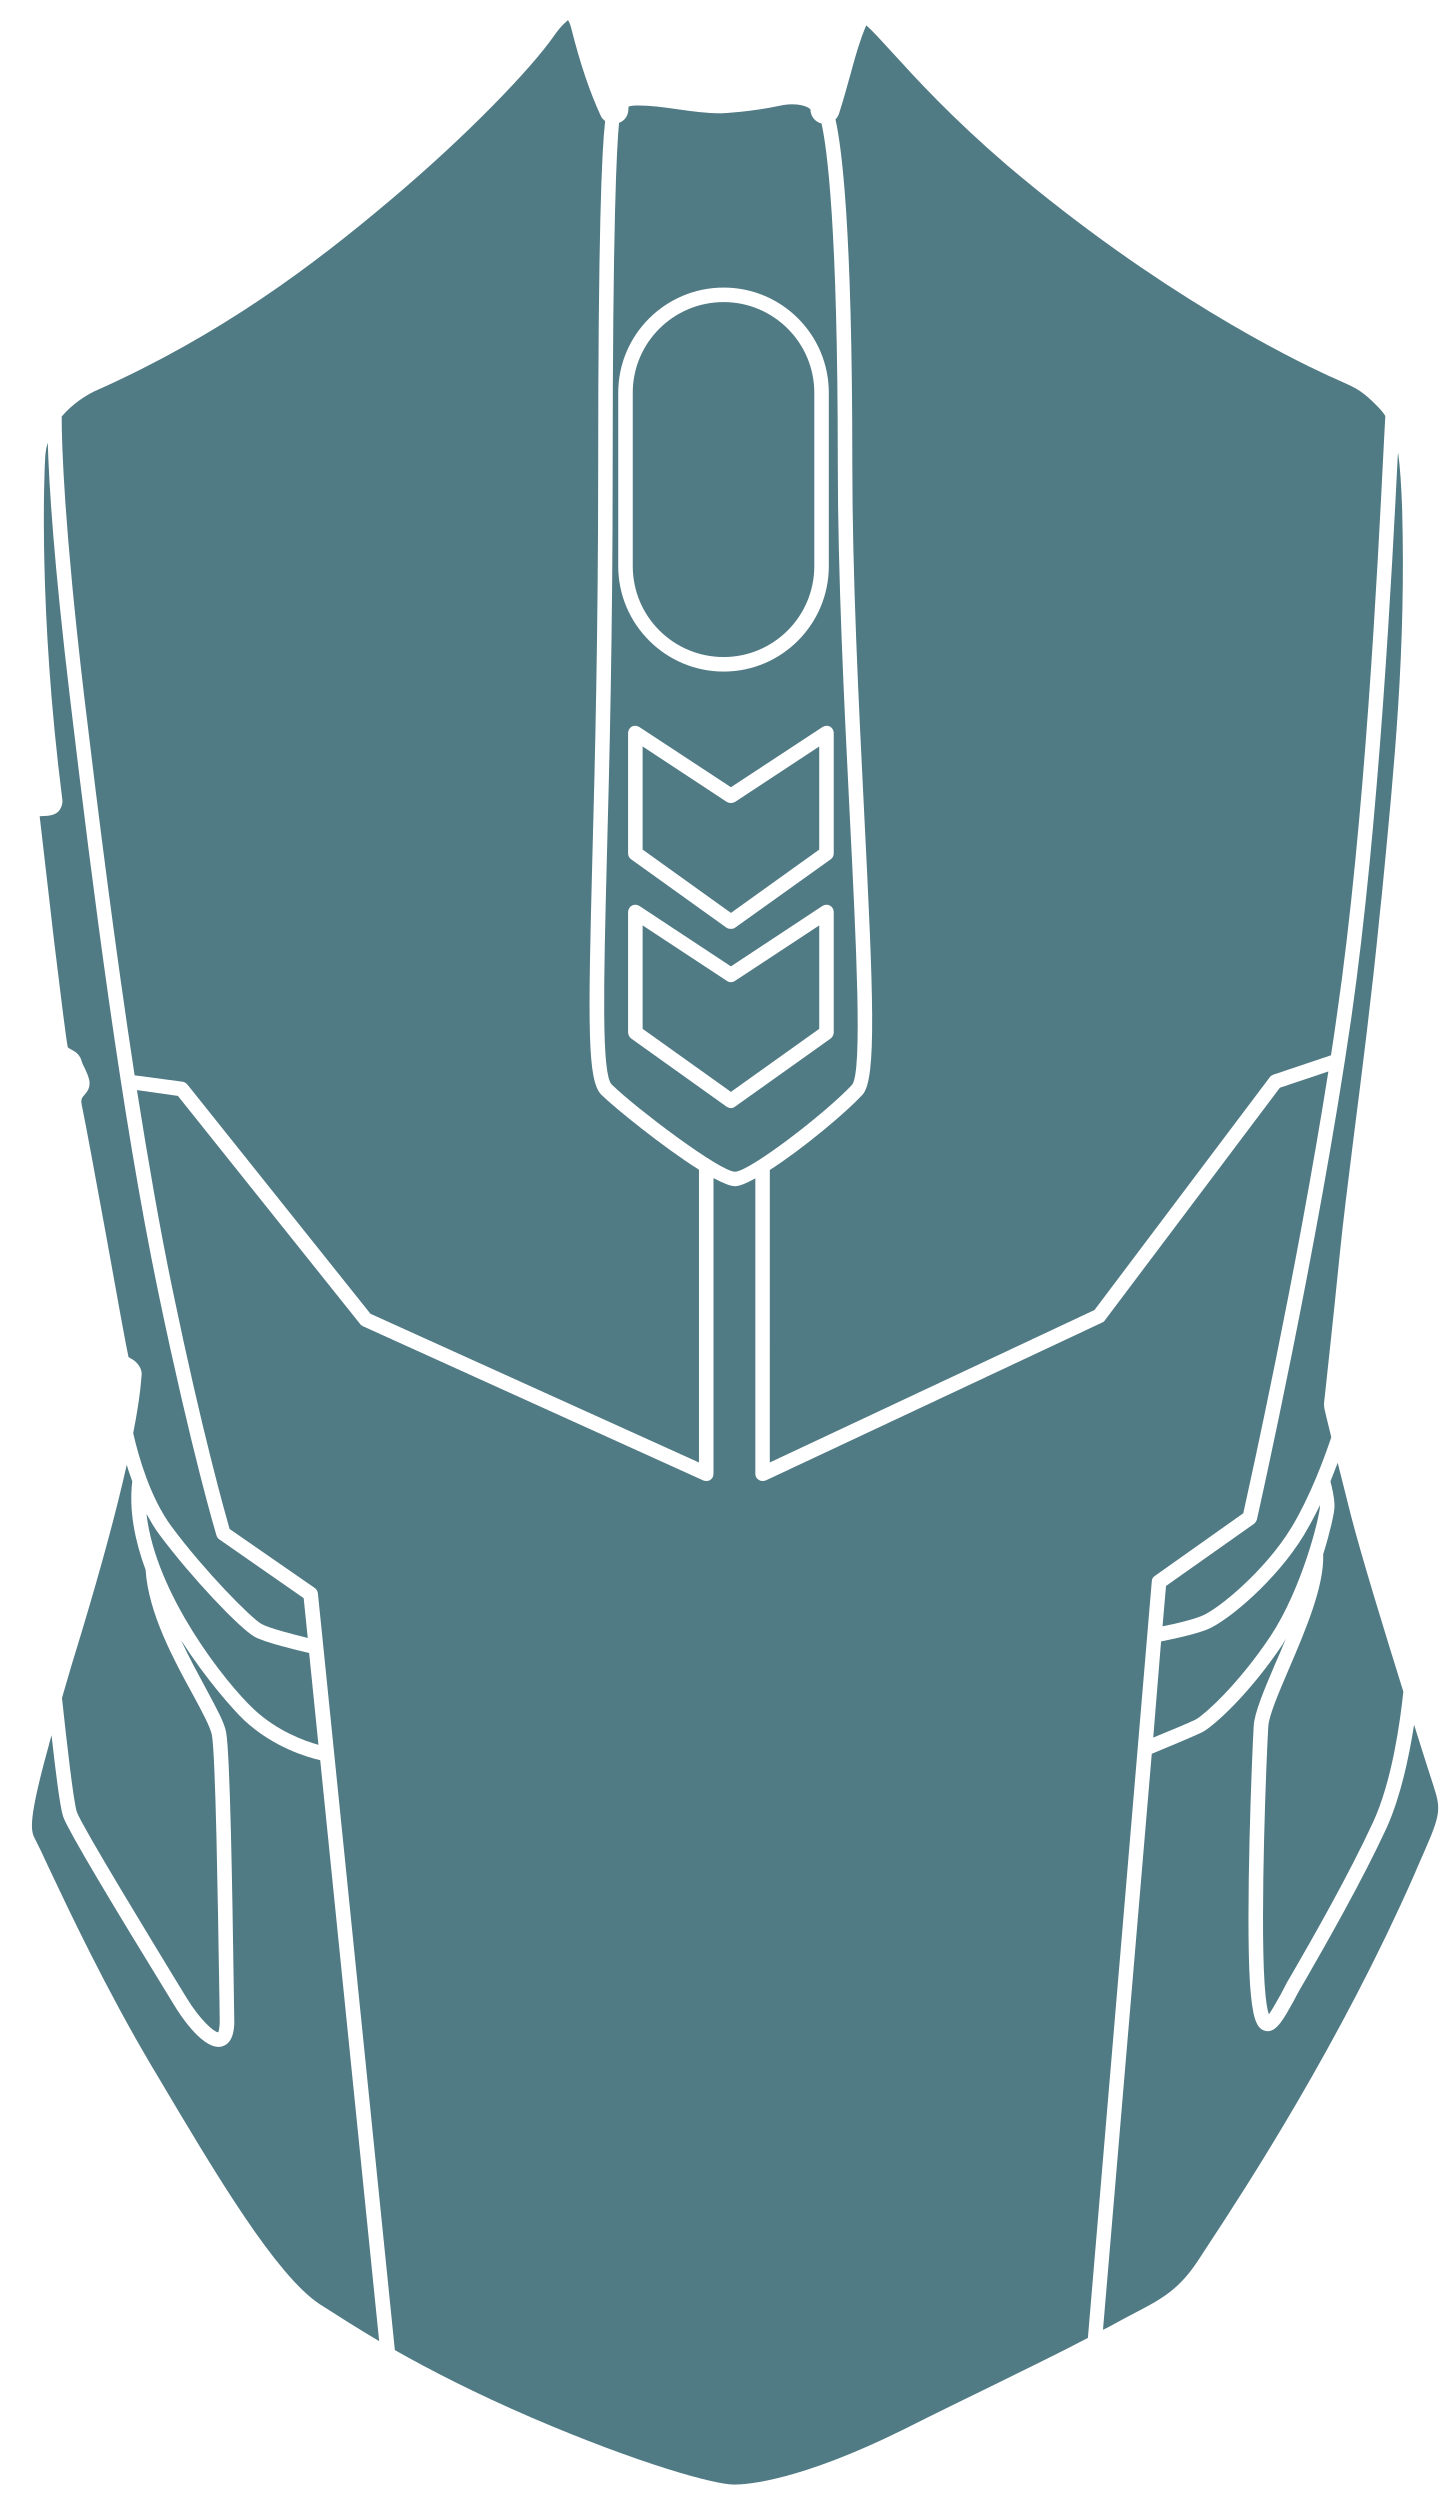
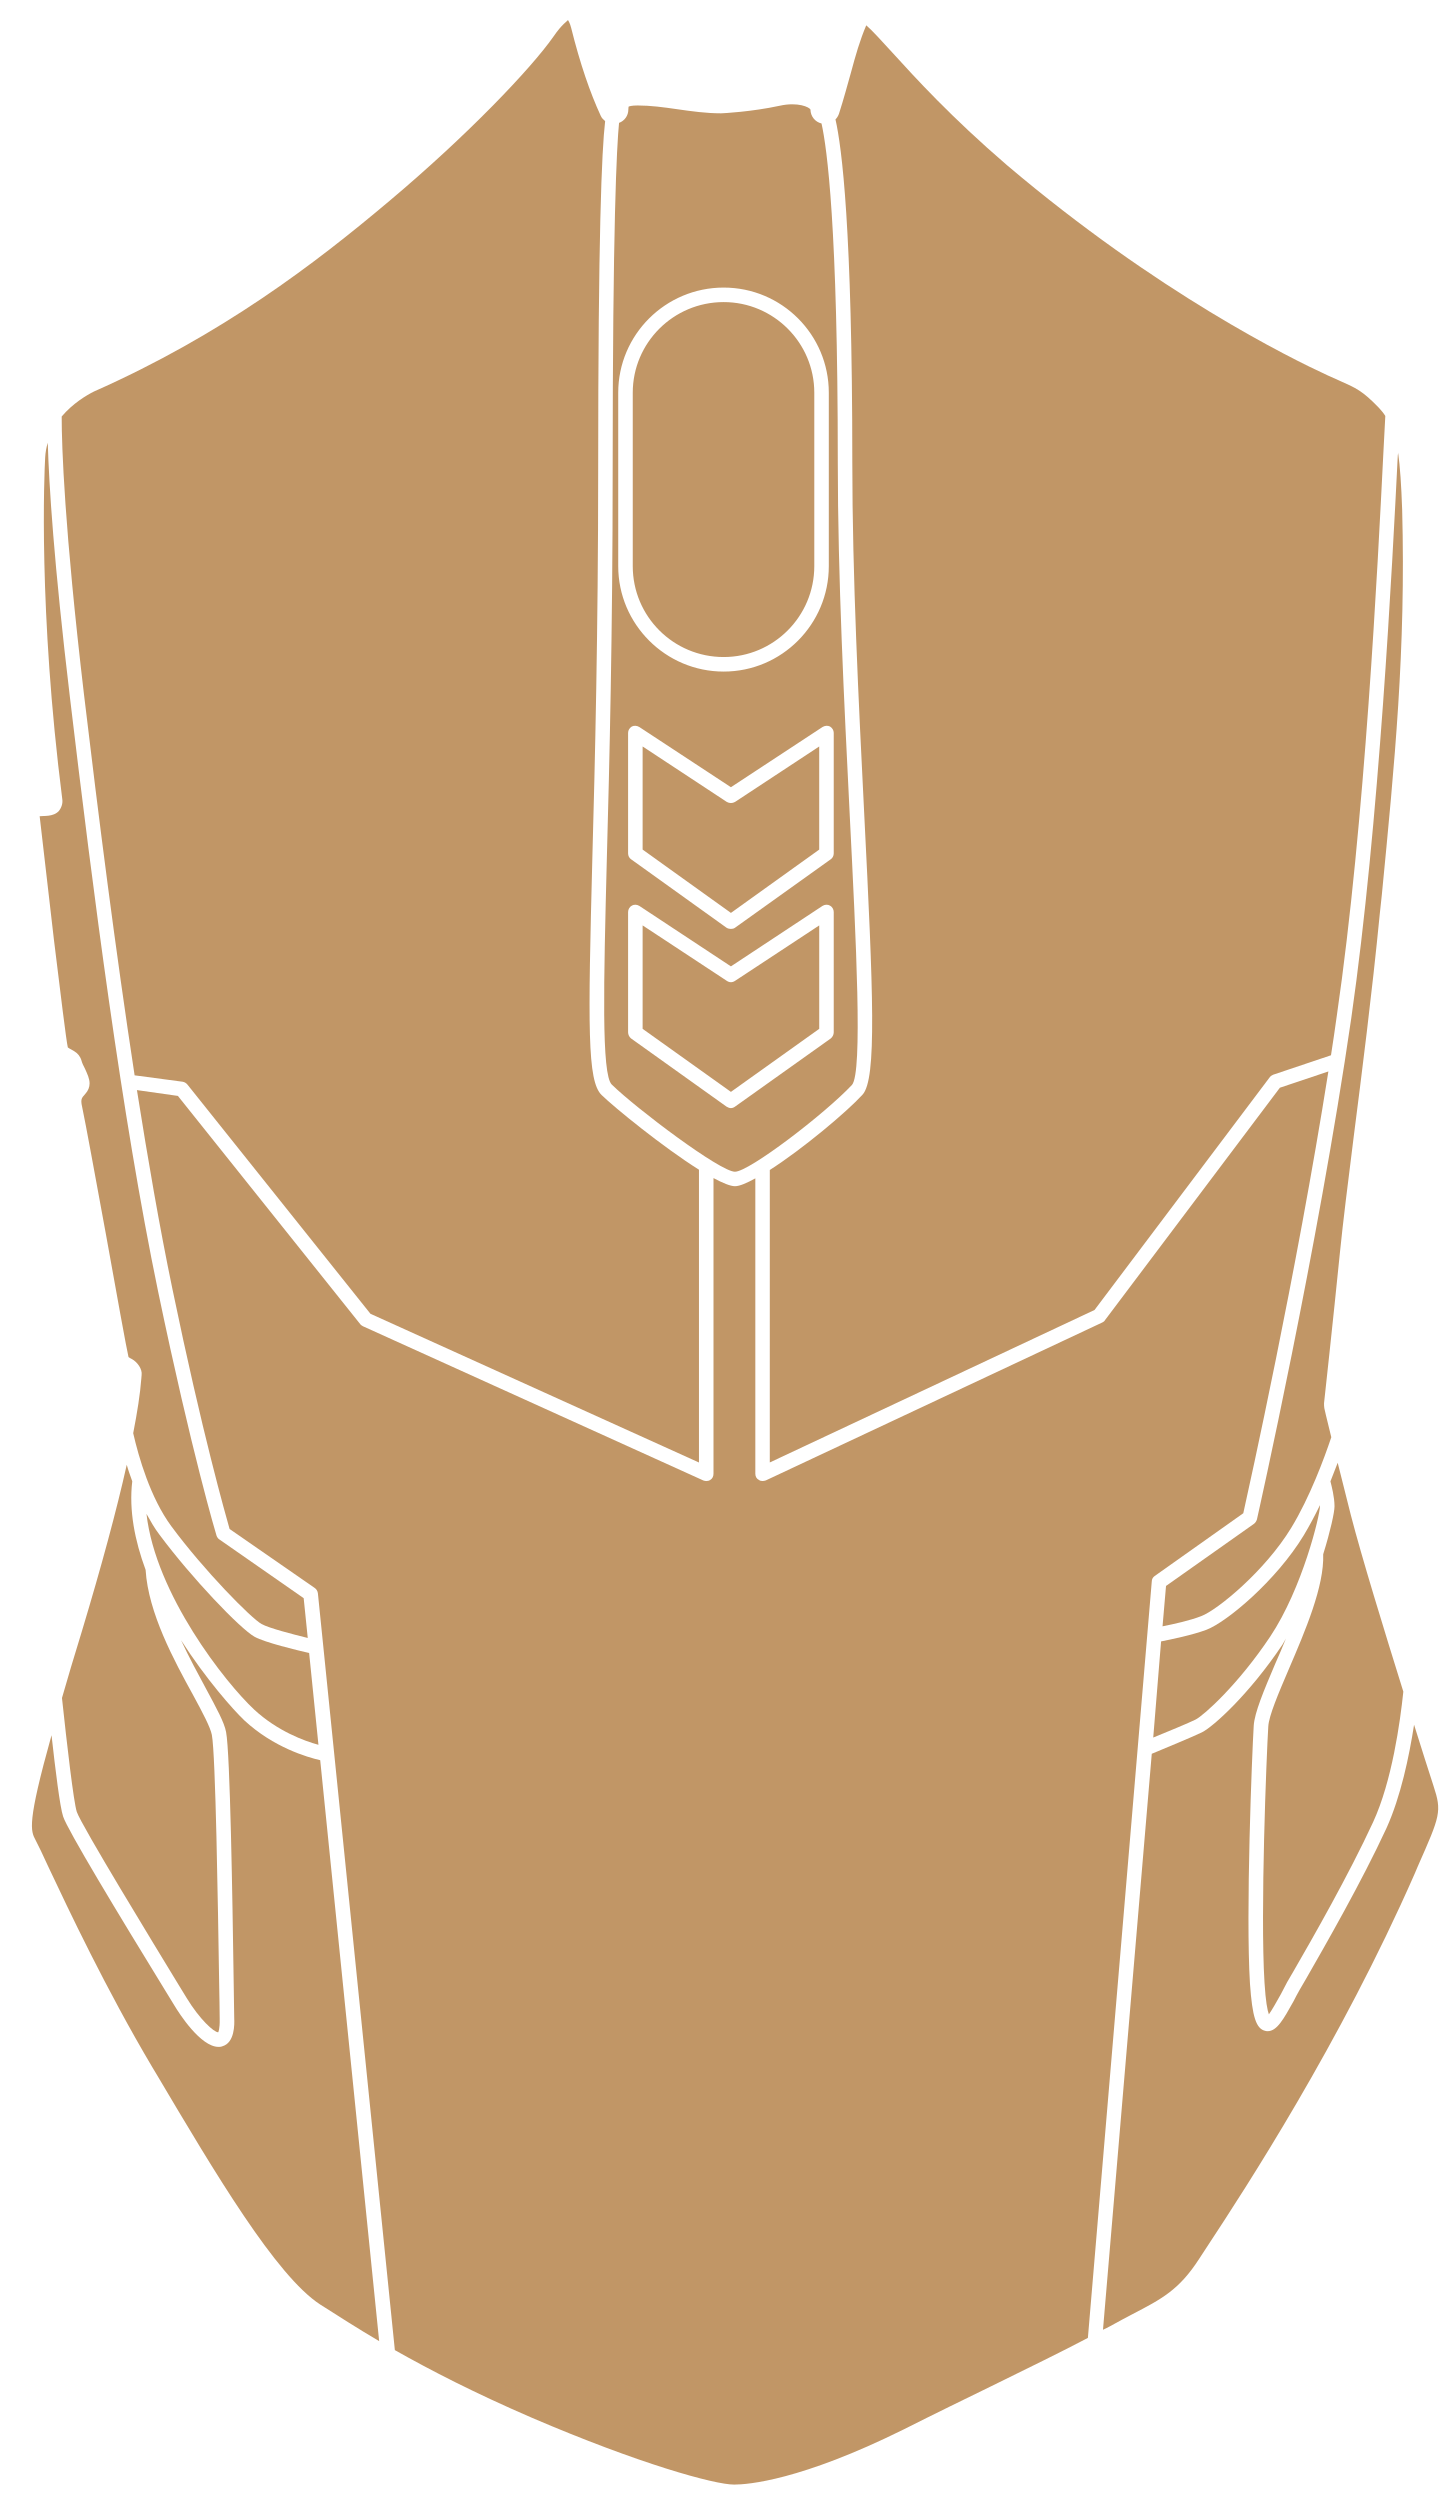
- <svg xmlns="http://www.w3.org/2000/svg" width="280pt" height="482pt" version="1.1" viewBox="0 0 280 482" id="svg380" fill="#507A84">
+ <svg xmlns="http://www.w3.org/2000/svg" width="280pt" height="482pt" version="1.1" viewBox="0 0 280 482" id="svg380" fill="#C19666">
  <defs id="defs350">
    <symbol id="u" overflow="visible">
      <path d="m 18.766,-1.125 c -0.969,0.5 -1.98,0.875 -3.031,1.125 -1.043,0.258 -2.137,0.391 -3.281,0.391 -3.398,0 -6.09,-0.945 -8.078,-2.844 -1.992,-1.906 -2.984,-4.484 -2.984,-7.734 0,-3.258 0.992,-5.836 2.984,-7.734 1.988,-1.906 4.68,-2.859 8.078,-2.859 1.145,0 2.238,0.133 3.281,0.391 1.051,0.25 2.062,0.625 3.031,1.125 v 4.219 c -0.98,-0.656 -1.945,-1.141 -2.891,-1.453 -0.949,-0.312 -1.949,-0.469 -3,-0.469 -1.875,0 -3.352,0.605 -4.422,1.812 -1.074,1.199 -1.609,2.856 -1.609,4.969 0,2.106 0.535,3.762 1.609,4.969 1.07,1.199 2.547,1.797 4.422,1.797 1.051,0 2.051,-0.148 3,-0.453 0.945,-0.312 1.91,-0.801 2.891,-1.469 z" id="path287" />
    </symbol>
    <symbol id="b" overflow="visible">
      <path d="m 13.734,-11.141 c -0.438,-0.195 -0.871,-0.344 -1.297,-0.438 -0.418,-0.102 -0.84,-0.156 -1.266,-0.156 -1.262,0 -2.231,0.406 -2.906,1.219 -0.68,0.805 -1.016,1.953 -1.016,3.453 v 7.062 H 2.359 v -15.312 h 4.891 v 2.516 c 0.625,-1 1.344,-1.727 2.156,-2.188 0.82,-0.469 1.801,-0.703 2.938,-0.703 0.164,0 0.344,0.012 0.531,0.031 0.195,0.012 0.477,0.039 0.844,0.078 z" id="path290" />
    </symbol>
    <symbol id="a" overflow="visible">
      <path d="m 17.641,-7.703 v 1.406 H 6.188 c 0.125,1.148 0.539,2.008 1.25,2.578 0.707,0.574 1.703,0.859 2.984,0.859 1.031,0 2.082,-0.148 3.156,-0.453 1.082,-0.312 2.191,-0.773 3.328,-1.391 v 3.766 c -1.156,0.438 -2.312,0.766 -3.469,0.984 -1.156,0.227 -2.312,0.344 -3.469,0.344 -2.773,0 -4.93,-0.703 -6.469,-2.109 -1.531,-1.406 -2.297,-3.379 -2.297,-5.922 0,-2.5 0.754,-4.461 2.266,-5.891 1.508,-1.438 3.582,-2.156 6.219,-2.156 2.406,0 4.332,0.73 5.781,2.188 1.445,1.449 2.172,3.383 2.172,5.797 z m -5.031,-1.625 c 0,-0.926 -0.273,-1.672 -0.812,-2.234 -0.543,-0.57 -1.25,-0.859 -2.125,-0.859 -0.949,0 -1.719,0.266 -2.312,0.797 -0.594,0.531 -0.965,1.297 -1.109,2.297 z" id="path293" />
    </symbol>
    <symbol id="k" overflow="visible">
      <path d="m 9.219,-6.891 c -1.023,0 -1.793,0.172 -2.312,0.516 -0.512,0.344 -0.766,0.855 -0.766,1.531 0,0.625 0.207,1.117 0.625,1.469 0.414,0.344 0.988,0.516 1.719,0.516 0.926,0 1.703,-0.328 2.328,-0.984 0.633,-0.664 0.953,-1.492 0.953,-2.484 v -0.562 z m 7.469,-1.844 V 0 h -4.922 v -2.266 c -0.656,0.93 -1.398,1.605 -2.219,2.031 -0.824,0.414 -1.824,0.625 -3,0.625 -1.586,0 -2.871,-0.457 -3.859,-1.375 -0.992,-0.926 -1.484,-2.129 -1.484,-3.609 0,-1.789 0.613,-3.102 1.844,-3.938 1.238,-0.844 3.18,-1.266 5.828,-1.266 h 2.891 v -0.391 c 0,-0.77 -0.309,-1.332 -0.922,-1.688 -0.617,-0.363 -1.57,-0.547 -2.859,-0.547 -1.055,0 -2.031,0.105 -2.938,0.312 -0.898,0.211 -1.73,0.523 -2.5,0.938 v -3.734 c 1.039,-0.25 2.086,-0.441 3.141,-0.578 1.062,-0.133 2.125,-0.203 3.188,-0.203 2.758,0 4.75,0.547 5.969,1.641 1.227,1.086 1.844,2.856 1.844,5.312 z" id="path296" />
    </symbol>
    <symbol id="d" overflow="visible">
      <path d="m 7.703,-19.656 v 4.344 H 12.75 v 3.5 H 7.703 v 6.5 c 0,0.711 0.141,1.188 0.422,1.438 0.281,0.25 0.836,0.375 1.672,0.375 h 2.516 v 3.5 h -4.188 c -1.938,0 -3.312,-0.398 -4.125,-1.203 -0.805,-0.812 -1.203,-2.18 -1.203,-4.109 v -6.5 h -2.422 v -3.5 h 2.422 v -4.344 z" id="path299" />
    </symbol>
    <symbol id="j" overflow="visible">
      <path d="m 12.766,-13.078 v -8.203 h 4.922 V -1e-4 H 12.766 v -2.219 c -0.668,0.906 -1.406,1.57 -2.219,1.984 -0.813,0.414 -1.758,0.625 -2.828,0.625 -1.887,0 -3.434,-0.75 -4.641,-2.25 -1.211,-1.5 -1.812,-3.426 -1.812,-5.781 0,-2.363 0.602,-4.297 1.812,-5.797 1.207,-1.5 2.754,-2.25 4.641,-2.25 1.062,0 2,0.215 2.812,0.641 0.82,0.43 1.566,1.086 2.234,1.969 z m -3.219,9.922 c 1.039,0 1.836,-0.379 2.391,-1.141 0.551,-0.77 0.828,-1.883 0.828,-3.344 0,-1.457 -0.277,-2.566 -0.828,-3.328 -0.555,-0.77 -1.352,-1.156 -2.391,-1.156 -1.043,0 -1.84,0.387 -2.391,1.156 -0.555,0.762 -0.828,1.871 -0.828,3.328 0,1.461 0.273,2.574 0.828,3.344 0.551,0.762 1.348,1.141 2.391,1.141 z" id="path302" />
    </symbol>
    <symbol id="i" overflow="visible">
      <path d="m 10.5,-3.156 c 1.051,0 1.852,-0.379 2.406,-1.141 0.551,-0.77 0.828,-1.883 0.828,-3.344 0,-1.457 -0.277,-2.566 -0.828,-3.328 -0.555,-0.77 -1.355,-1.156 -2.406,-1.156 -1.055,0 -1.859,0.387 -2.422,1.156 -0.555,0.773 -0.828,1.883 -0.828,3.328 0,1.449 0.273,2.559 0.828,3.328 0.562,0.773 1.367,1.156 2.422,1.156 z m -3.25,-9.922 c 0.676,-0.883 1.422,-1.539 2.234,-1.969 0.82,-0.426 1.766,-0.641 2.828,-0.641 1.895,0 3.445,0.75 4.656,2.25 1.207,1.5 1.812,3.434 1.812,5.797 0,2.356 -0.605,4.281 -1.812,5.781 -1.211,1.5 -2.762,2.25 -4.656,2.25 -1.062,0 -2.008,-0.211 -2.828,-0.625 C 8.672,-0.66 7.926,-1.32 7.25,-2.219 V -2e-5 H 2.359 v -21.281 H 7.25 Z" id="path305" />
    </symbol>
    <symbol id="h" overflow="visible">
      <path d="m 0.344,-15.312 h 4.891 l 4.125,10.391 3.5,-10.391 h 4.891 l -6.438,16.766 c -0.648,1.695 -1.402,2.883 -2.266,3.562 -0.867,0.688 -2,1.031 -3.406,1.031 H 2.797 V 2.829 h 1.531 c 0.832,0 1.438,-0.137 1.812,-0.406 C 6.523,2.161 6.82,1.692 7.031,1.016 L 7.172,0.595 Z" id="path308" />
    </symbol>
    <symbol id="g" overflow="visible">
      <path d="M 14.953,-3.719 H 6.734 L 5.422,0 H 0.141 L 7.703,-20.406 h 6.266 L 21.531,0 H 16.25 Z M 8.047,-7.5 h 5.578 l -2.781,-8.125 z" id="path311" />
    </symbol>
    <symbol id="t" overflow="visible">
      <path d="M 2.359,-21.281 H 7.25 V 0 H 2.359 Z" id="path314" />
    </symbol>
    <symbol id="c" overflow="visible">
      <path d="m 9.641,-12.188 c -1.086,0 -1.914,0.391 -2.484,1.172 -0.574,0.781 -0.859,1.906 -0.859,3.375 0,1.469 0.285,2.594 0.859,3.375 0.57,0.773 1.398,1.156 2.484,1.156 1.062,0 1.875,-0.383 2.438,-1.156 0.57,-0.781 0.859,-1.906 0.859,-3.375 0,-1.469 -0.289,-2.594 -0.859,-3.375 -0.562,-0.781 -1.375,-1.172 -2.438,-1.172 z m 0,-3.5 c 2.633,0 4.691,0.715 6.172,2.141 1.477,1.418 2.219,3.387 2.219,5.906 0,2.512 -0.742,4.481 -2.219,5.906 C 14.332,-0.317 12.273,0.39 9.641,0.39 6.992,0.39 4.926,-0.317 3.438,-1.735 1.945,-3.161 1.203,-5.13 1.203,-7.641 c 0,-2.519 0.742,-4.488 2.234,-5.906 1.488,-1.426 3.555,-2.141 6.203,-2.141 z" id="path317" />
    </symbol>
    <symbol id="f" overflow="visible">
      <path d="M 17.75,-9.328 V 0 h -4.922 v -7.141 c 0,-1.32 -0.031,-2.234 -0.094,-2.734 -0.062,-0.5 -0.168,-0.867 -0.312,-1.109 -0.188,-0.312 -0.449,-0.555 -0.781,-0.734 -0.324,-0.176 -0.695,-0.266 -1.109,-0.266 -1.023,0 -1.824,0.398 -2.406,1.188 -0.586,0.781 -0.875,1.871 -0.875,3.266 V -1e-4 H 2.359 v -15.312 H 7.25 v 2.234 c 0.738,-0.883 1.52,-1.539 2.344,-1.969 0.832,-0.426 1.75,-0.641 2.75,-0.641 1.77,0 3.113,0.547 4.031,1.641 0.914,1.086 1.375,2.656 1.375,4.719 z" id="path320" />
    </symbol>
    <symbol id="e" overflow="visible">
      <path d="m 12.422,-21.281 v 3.219 H 9.719 c -0.688,0 -1.172,0.125 -1.453,0.375 -0.273,0.25 -0.406,0.688 -0.406,1.312 v 1.062 h 4.188 v 3.5 H 7.86 V -2e-4 h -4.891 v -11.812 h -2.438 v -3.5 h 2.438 v -1.062 c 0,-1.664 0.461,-2.898 1.391,-3.703 0.926,-0.801 2.367,-1.203 4.328,-1.203 z" id="path323" />
    </symbol>
    <symbol id="s" overflow="visible">
      <path d="m 0.422,-15.312 h 4.891 l 3.828,10.578 3.797,-10.578 h 4.906 L 11.812,0 h -5.375 z" id="path326" />
    </symbol>
    <symbol id="r" overflow="visible">
      <path d="m 16.547,-12.766 c 0.613,-0.945 1.348,-1.672 2.203,-2.172 0.852,-0.5 1.789,-0.75 2.812,-0.75 1.758,0 3.098,0.547 4.016,1.641 0.926,1.086 1.391,2.656 1.391,4.719 V -4e-4 h -4.922 v -7.984 -0.359 c 0.008,-0.133 0.016,-0.32 0.016,-0.562 0,-1.082 -0.164,-1.863 -0.484,-2.344 -0.312,-0.488 -0.824,-0.734 -1.531,-0.734 -0.93,0 -1.648,0.387 -2.156,1.156 -0.512,0.762 -0.773,1.867 -0.781,3.312 v 7.516 h -4.922 v -7.984 c 0,-1.695 -0.148,-2.785 -0.438,-3.266 -0.293,-0.488 -0.812,-0.734 -1.562,-0.734 -0.938,0 -1.664,0.387 -2.172,1.156 -0.512,0.762 -0.766,1.859 -0.766,3.297 v 7.531 h -4.922 v -15.312 h 4.922 v 2.234 c 0.602,-0.863 1.289,-1.516 2.062,-1.953 0.781,-0.438 1.641,-0.656 2.578,-0.656 1.062,0 2,0.258 2.812,0.766 0.812,0.512 1.426,1.23 1.844,2.156 z" id="path329" />
    </symbol>
    <symbol id="q" overflow="visible">
      <path d="M 17.75,-9.328 V 0 h -4.922 v -7.109 c 0,-1.344 -0.031,-2.266 -0.094,-2.766 -0.062,-0.5 -0.168,-0.867 -0.312,-1.109 -0.188,-0.312 -0.449,-0.555 -0.781,-0.734 -0.324,-0.176 -0.695,-0.266 -1.109,-0.266 -1.023,0 -1.824,0.398 -2.406,1.188 -0.586,0.781 -0.875,1.871 -0.875,3.266 V -1e-4 H 2.359 v -21.281 H 7.25 v 8.203 c 0.738,-0.883 1.52,-1.539 2.344,-1.969 0.832,-0.426 1.75,-0.641 2.75,-0.641 1.77,0 3.113,0.547 4.031,1.641 0.914,1.086 1.375,2.656 1.375,4.719 z" id="path332" />
    </symbol>
    <symbol id="p" overflow="visible">
      <path d="m 2.578,-20.406 h 5.875 l 7.422,14 v -14 h 4.984 V 0 h -5.875 L 7.562,-14 V 0 H 2.578 Z" id="path335" />
    </symbol>
    <symbol id="o" overflow="visible">
      <path d="m 2.188,-5.969 v -9.344 h 4.922 v 1.531 c 0,0.836 -0.008,1.875 -0.016,3.125 -0.012,1.25 -0.016,2.086 -0.016,2.5 0,1.242 0.031,2.133 0.094,2.672 0.07,0.543 0.18,0.934 0.328,1.172 0.207,0.324 0.473,0.574 0.797,0.75 0.32,0.168 0.691,0.25 1.109,0.25 1.02,0 1.82,-0.391 2.406,-1.172 0.582,-0.781 0.875,-1.867 0.875,-3.266 v -7.562 h 4.891 V -6e-4 H 12.688 V -2.219 C 11.945,-1.321 11.164,-0.661 10.344,-0.235 9.519,0.179 8.609,0.39 7.609,0.39 5.848,0.39 4.504,-0.149 3.578,-1.235 2.648,-2.317 2.188,-3.895 2.188,-5.969 Z" id="path338" />
    </symbol>
    <symbol id="n" overflow="visible">
      <path d="m 2.578,-20.406 h 8.734 c 2.594,0 4.582,0.578 5.969,1.734 1.395,1.148 2.094,2.789 2.094,4.922 0,2.137 -0.699,3.781 -2.094,4.938 -1.387,1.156 -3.375,1.734 -5.969,1.734 H 7.828 V 3e-4 h -5.25 z m 5.25,3.812 v 5.703 H 10.75 c 1.02,0 1.805,-0.25 2.359,-0.75 0.562,-0.5 0.844,-1.203 0.844,-2.109 0,-0.914 -0.281,-1.617 -0.844,-2.109 -0.555,-0.488 -1.34,-0.734 -2.359,-0.734 z" id="path341" />
    </symbol>
    <symbol id="m" overflow="visible">
      <path d="M 2.359,-15.312 H 7.25 v 15.031 c 0,2.051 -0.496,3.617 -1.484,4.703 -0.98,1.082 -2.406,1.625 -4.281,1.625 H -0.938 V 2.828 h 0.859 c 0.926,0 1.562,-0.211 1.906,-0.625 0.352,-0.418 0.531,-1.246 0.531,-2.484 z m 0,-5.969 H 7.25 v 4 H 2.359 Z" id="path344" />
    </symbol>
    <symbol id="l" overflow="visible">
      <path d="m 14.719,-14.828 v 3.984 c -0.656,-0.457 -1.324,-0.797 -2,-1.016 -0.668,-0.219 -1.359,-0.328 -2.078,-0.328 -1.367,0 -2.434,0.402 -3.203,1.203 -0.762,0.793 -1.141,1.906 -1.141,3.344 0,1.43 0.379,2.543 1.141,3.344 0.77,0.793 1.836,1.188 3.203,1.188 0.758,0 1.484,-0.109 2.172,-0.328 0.688,-0.227 1.32,-0.566 1.906,-1.016 v 4 c -0.762,0.281 -1.539,0.488 -2.328,0.625 -0.781,0.145 -1.574,0.219 -2.375,0.219 -2.762,0 -4.922,-0.707 -6.484,-2.125 -1.555,-1.414 -2.328,-3.383 -2.328,-5.906 0,-2.531 0.773,-4.504 2.328,-5.922 1.562,-1.414 3.723,-2.125 6.484,-2.125 0.801,0 1.594,0.074 2.375,0.219 0.781,0.137 1.555,0.352 2.328,0.641 z" id="path347" />
    </symbol>
  </defs>
  <g id="g378" transform="translate(-211.0946,-38.73341)">
    <path d="m 225.9,388.06 c -0.617,-1.902 -1.902,-13.047 -2.856,-21.953 1.062,-3.695 2.297,-7.894 3.809,-12.77 3.809,-12.656 6.719,-23.406 8.68,-32.199 0.281,1.062 0.672,2.07 1.062,3.191 -0.672,5.602 0.504,11.48 2.574,17.078 0.504,8.289 5.488,17.473 9.184,24.191 1.793,3.305 3.305,6.16 3.586,7.617 0.727,3.754 1.176,33.098 1.398,47.207 0.055,3.305 0.113,5.938 0.113,7.504 0.055,2.07 -0.281,2.633 -0.281,2.633 -0.84,0 -3.586,-2.519 -6.047,-6.551 l -1.68,-2.742 c -4.59,-7.559 -18.645,-30.574 -19.543,-33.207 z" id="path352" />
    <path d="m 235.87,300.37 c -0.281,-1.062 -2.465,-13.105 -4.367,-23.742 -2.07,-11.312 -4.031,-21.953 -4.426,-23.742 -0.504,-2.238 -0.391,-2.297 0.504,-3.305 0.504,-0.559 0.785,-1.23 0.785,-1.961 0,-0.953 -0.449,-1.848 -0.895,-2.856 -0.281,-0.504 -0.559,-1.121 -0.672,-1.566 -0.223,-0.785 -0.727,-1.398 -1.398,-1.793 -0.953,-0.504 -1.23,-0.727 -1.23,-0.727 -0.281,-1.121 -1.457,-10.754 -2.688,-20.832 -1.176,-10.078 -2.406,-20.719 -2.742,-23.742 0.672,-0.113 2.633,0.168 3.695,-1.008 0.504,-0.617 0.785,-1.457 0.672,-2.238 -4.648,-36.512 -3.473,-63 -3.305,-65.91 0.055,-1.008 0.223,-1.961 0.504,-2.856 0.223,8.062 1.176,23.129 4.258,49 4.481,37.633 9.969,80.641 17.023,114.69 6.496,31.191 11.199,46.871 11.258,47.039 0.113,0.281 0.281,0.559 0.559,0.727 l 16.238,11.312 0.785,7.672 c -2.969,-0.727 -7.504,-1.902 -8.902,-2.688 -1.961,-1.062 -11.09,-10.305 -17.414,-18.871 -4.031,-5.488 -6.273,-13.273 -7.336,-17.922 0.785,-4.031 1.344,-7.559 1.566,-10.527 l 0.055,-0.672 c 0.168,-1.176 -0.84,-2.519 -1.848,-3.078 -0.23,-0.121 -0.566,-0.289 -0.68,-0.402 z" id="path354" />
    <path d="m 260.17,354.3 c 2.016,1.121 8.121,2.574 10.527,3.137 l 1.793,17.695 c -2.688,-0.727 -7.894,-2.633 -12.375,-6.777 -5.543,-5.152 -19.039,-22.289 -20.777,-37.742 0.785,1.398 1.566,2.801 2.519,4.031 6.16,8.289 15.512,18.086 18.312,19.656 z" id="path356" />
    <path d="m 272.83,378.1 11.367,112 c -4.199,-2.465 -7.84,-4.816 -11.367,-7.055 -8.512,-5.543 -20.215,-25.258 -31.527,-44.352 l -0.84,-1.398 c -8.961,-15.121 -16.129,-30.352 -19.992,-38.527 -1.176,-2.574 -2.07,-4.426 -2.519,-5.266 -0.953,-1.793 -1.68,-3.191 3.078,-20.215 0.727,6.551 1.625,13.887 2.238,15.68 0.84,2.574 10.473,18.535 19.824,33.77 l 1.68,2.742 c 0.84,1.398 4.984,7.894 8.457,7.894 0.223,0 0.449,0 0.727,-0.113 2.406,-0.672 2.352,-4.258 2.297,-5.375 l -0.113,-7.504 c -0.223,-15.289 -0.672,-43.68 -1.457,-47.711 -0.336,-1.848 -1.848,-4.594 -3.863,-8.344 -1.512,-2.801 -3.246,-5.992 -4.816,-9.352 4.816,7.504 10.023,13.383 12.207,15.457 5.606,5.203 12.156,7.106 14.621,7.668 z" id="path358" />
    <path d="m 227.3,172.74 c -3.809,-32.367 -4.312,-47.992 -4.312,-53.703 2.129,-2.519 4.762,-4.09 6.215,-4.816 24.754,-10.977 42.672,-24.695 56.953,-36.734 15.062,-12.656 27.328,-25.535 31.641,-31.695 1.68,-2.465 2.742,-3.023 2.801,-3.191 0.113,0.168 0.391,0.617 0.617,1.512 1.734,6.945 3.641,12.488 5.711,16.969 0.168,0.391 0.504,0.727 0.84,1.008 -0.672,5.769 -1.344,21.895 -1.344,67.594 0,30.855 -0.617,56.055 -1.121,74.426 -0.84,32.648 -1.008,43.062 1.793,45.754 2.465,2.406 11.816,10.023 18.762,14.391 v 56.449 l -63.336,-28.672 -35.281,-44.184 c -0.223,-0.281 -0.559,-0.504 -0.953,-0.559 l -9.238,-1.23 c -3.699,-24.203 -6.945,-49.793 -9.746,-73.316 z" id="path360" />
    <path d="m 352.8,193.35 16.238,-10.695 v 19.879 l -17.023,12.207 -17.023,-12.207 v -19.879 l 16.238,10.695 c 0.504,0.281 1.066,0.281 1.57,0 z" id="path362" />
    <path d="m 352.8,227.85 c -0.504,0.336 -1.062,0.336 -1.566,0 l -16.238,-10.695 v 19.938 l 17.023,12.152 17.023,-12.152 v -19.938 z m 0,0 c -0.504,0.336 -1.062,0.336 -1.566,0 l -16.238,-10.695 v 19.938 l 17.023,12.152 17.023,-12.152 v -19.938 z m 22.117,-32.09 c -1.062,-21.449 -2.297,-45.754 -2.297,-67.984 0,-45.305 -2.07,-60.48 -3.137,-65.238 -1.23,-0.281 -2.129,-1.398 -2.129,-2.688 -0.223,-0.449 -2.406,-1.512 -5.938,-0.727 -5.434,1.176 -10.977,1.457 -11.258,1.457 h -0.113 c -2.801,0 -5.602,-0.391 -8.344,-0.785 -2.688,-0.391 -5.207,-0.727 -7.672,-0.727 -1.176,0 -1.625,0.168 -1.734,0.223 0,0 -0.055,0.223 -0.055,0.559 0,1.176 -0.727,2.184 -1.793,2.574 -0.449,4.594 -1.23,19.488 -1.23,67.258 0,30.91 -0.617,56.113 -1.121,74.48 -0.617,24.246 -1.062,41.719 0.953,43.68 4.762,4.648 20.887,16.801 23.742,16.801 2.742,0 17.305,-11.145 22.566,-16.742 2.082,-2.41 0.793,-27.723 -0.441,-52.141 z m -44.629,-81.309 c 0,-11.199 9.129,-20.273 20.328,-20.273 11.199,0 20.273,9.07 20.273,20.273 v 33.434 c 0,11.199 -9.07,20.328 -20.273,20.328 -11.199,0 -20.328,-9.129 -20.328,-20.328 z m 41.551,123.31 c 0,0.449 -0.223,0.895 -0.559,1.176 l -18.48,13.16 c -0.223,0.168 -0.504,0.281 -0.785,0.281 -0.281,0 -0.559,-0.113 -0.84,-0.281 l -18.426,-13.16 c -0.336,-0.281 -0.559,-0.727 -0.559,-1.176 v -23.184 c 0,-0.504 0.281,-1.008 0.727,-1.23 0.449,-0.281 1.008,-0.223 1.457,0.055 l 17.641,11.648 17.641,-11.648 c 0.449,-0.281 1.008,-0.336 1.457,-0.055 0.449,0.223 0.727,0.727 0.727,1.23 z m 0,-34.492 c 0,0.449 -0.223,0.895 -0.559,1.121 l -18.48,13.215 c -0.223,0.168 -0.504,0.223 -0.785,0.223 -0.281,0 -0.559,-0.055 -0.84,-0.223 l -18.426,-13.215 c -0.336,-0.223 -0.559,-0.672 -0.559,-1.121 v -23.238 c 0,-0.504 0.281,-0.953 0.727,-1.23 0.449,-0.223 1.008,-0.168 1.457,0.113 l 17.641,11.594 17.641,-11.594 c 0.449,-0.281 1.008,-0.336 1.457,-0.113 0.449,0.281 0.727,0.727 0.727,1.23 z m -20.609,24.582 -16.238,-10.695 v 19.938 l 17.023,12.152 17.023,-12.152 V 217.156 L 352.8,227.851 c -0.504,0.336 -1.066,0.336 -1.57,0 z m -0.613,-62.441 c 9.633,0 17.473,-7.84 17.473,-17.527 v -33.434 c 0,-9.633 -7.84,-17.473 -17.473,-17.473 -9.688,0 -17.527,7.84 -17.527,17.473 v 33.434 c -0.004,9.688 7.84,17.527 17.527,17.527 z" id="path364" />
    <path d="m 465.58,328.93 v 0.223 c 0,1.734 -3.359,15.734 -9.574,25.09 -6.16,9.238 -12.77,15.176 -14.391,16.016 -1.23,0.617 -5.543,2.406 -8.176,3.473 l 1.512,-18.535 c 1.961,-0.391 6.047,-1.23 8.734,-2.238 3.977,-1.512 13.496,-9.52 18.762,-18.199 1.117,-1.855 2.184,-3.871 3.133,-5.828 z" id="path366" />
    <path d="m 433.16,343.6 -12.32,145.88 c -4.984,2.633 -11.199,5.656 -18.594,9.297 -5.039,2.465 -10.695,5.207 -16.91,8.344 -19.879,9.855 -30.07,10.641 -32.703,10.641 -3.809,0 -18.367,-4.031 -38.977,-12.879 -11.145,-4.816 -19.488,-9.129 -26.434,-13.047 l -14.84,-145.94 c -0.055,-0.391 -0.281,-0.785 -0.617,-1.008 l -16.406,-11.367 c -0.785,-2.801 -5.207,-18.199 -11.031,-46.312 -2.465,-11.871 -4.703,-24.863 -6.832,-38.305 l 7.894,1.121 35.168,44.016 c 0.113,0.168 0.336,0.281 0.504,0.391 l 65.633,29.734 c 0.168,0.055 0.391,0.113 0.559,0.113 0.281,0 0.559,-0.055 0.785,-0.223 0.391,-0.223 0.617,-0.672 0.617,-1.176 v -57.012 c 1.793,0.953 3.246,1.566 4.144,1.566 0.895,0 2.297,-0.617 3.922,-1.512 v 56.953 c 0,0.504 0.223,0.953 0.672,1.176 0.223,0.168 0.449,0.223 0.727,0.223 0.223,0 0.391,-0.055 0.617,-0.113 l 64.902,-30.465 c 0.223,-0.113 0.391,-0.223 0.504,-0.449 l 33.711,-44.801 9.352,-3.137 c -6.215,39.312 -15.289,80.137 -16.406,85.176 l -17.078,12.098 c -0.34,0.23 -0.562,0.621 -0.562,1.016 z" id="path368" />
    <path d="m 375.42,127.78 c 0,-44.969 -2.016,-60.648 -3.246,-66.023 0.277,-0.281 0.5,-0.617 0.668,-1.066 0.953,-2.969 1.625,-5.543 2.297,-7.894 0.953,-3.527 1.734,-6.273 2.969,-9.184 1.176,1.008 3.078,3.137 4.984,5.207 4.535,4.984 11.367,12.488 22.176,21.785 29.062,24.641 54.602,37.184 61.77,40.488 l 2.129,0.953 c 3.414,1.512 4.594,2.016 7.785,5.32 0.449,0.504 0.895,1.008 1.23,1.566 -0.113,1.902 -0.223,4.426 -0.391,7.449 -1.062,21.168 -3.527,70.84 -8.961,108.19 -0.336,2.519 -0.727,5.039 -1.121,7.617 l -11.148,3.75 c -0.281,0.113 -0.504,0.281 -0.672,0.504 l -33.77,44.855 -62.609,29.398 0.004,-56.391 c 6.383,-4.09 14.785,-11.145 17.863,-14.504 2.801,-2.969 2.07,-19.711 0.336,-54.207 -1.062,-21.395 -2.293,-45.641 -2.293,-67.816 z" id="path370" />
    <path d="m 471.52,330.78 c 2.129,8.23 6.383,22.062 10.137,34.105 -0.617,5.879 -2.184,17.246 -5.824,25.145 -4.703,10.191 -11.648,22.344 -15.398,28.84 l -1.176,2.016 c -0.391,0.785 -0.84,1.566 -1.23,2.352 -0.727,1.289 -1.68,3.023 -2.297,3.863 -0.281,-0.785 -0.617,-2.465 -0.84,-6.106 -0.84,-13.609 0.391,-43.902 0.727,-49.391 0.113,-2.07 1.961,-6.383 3.922,-10.977 3.246,-7.559 6.887,-16.07 6.664,-22.23 1.398,-4.481 2.184,-8.121 2.184,-9.238 0,-1.793 -0.559,-3.922 -0.785,-4.816 0.504,-1.289 0.953,-2.465 1.398,-3.586 0.672,2.742 1.512,6.047 2.519,10.023 z" id="path372" />
    <path d="m 471.63,234.96 c 5.375,-37.465 7.894,-87.191 8.961,-108.47 0.055,-0.168 0.055,-0.336 0.055,-0.504 0.391,2.801 0.617,6.273 0.785,11.031 0.727,26.992 -1.457,48.887 -3.922,74.258 l -0.391,3.641 c -1.512,15.512 -3.473,30.801 -5.039,43.062 -1.121,8.902 -2.07,16.52 -2.633,22.121 -1.344,13.383 -3.078,29.176 -3.078,29.176 0,0.336 0,0.617 0.055,0.953 0,0 0.391,1.793 1.344,5.602 -1.344,4.031 -4.144,11.594 -7.727,17.473 -5.039,8.289 -14.223,15.848 -17.359,17.023 -2.129,0.84 -5.434,1.566 -7.449,1.961 l 0.672,-7.785 16.969,-11.984 c 0.281,-0.223 0.449,-0.504 0.559,-0.84 0.109,-0.508 11.703,-51.918 18.199,-96.715 z" id="path374" />
    <path d="m 487.48,383.08 c 1.625,4.93 1.289,5.711 -3.023,15.457 l -0.617,1.457 c -14.336,32.648 -32.762,60.871 -39.762,71.512 l -1.793,2.742 c -3.863,5.992 -7.223,7.727 -12.824,10.641 -1.344,0.727 -2.801,1.457 -4.367,2.352 -0.391,0.223 -0.895,0.449 -1.344,0.672 l 9.406,-111.05 c 2.129,-0.895 8.121,-3.359 9.688,-4.144 2.129,-1.062 9.07,-7.281 15.512,-16.91 0.223,-0.391 0.449,-0.785 0.672,-1.176 -0.672,1.68 -1.398,3.359 -2.07,4.871 -2.238,5.266 -3.977,9.406 -4.144,11.93 -0.336,5.543 -1.566,36.008 -0.727,49.727 0.449,6.441 1.176,8.734 2.969,9.129 0.168,0.055 0.336,0.055 0.449,0.055 1.793,0 3.078,-2.352 4.984,-5.769 0.391,-0.785 0.785,-1.512 1.23,-2.297 l 1.176,-2.016 c 3.754,-6.551 10.754,-18.762 15.512,-29.062 2.742,-6.047 4.367,-13.777 5.32,-19.938 1.457,4.707 2.801,8.852 3.754,11.816 z" id="path376" />
  </g>
</svg>
